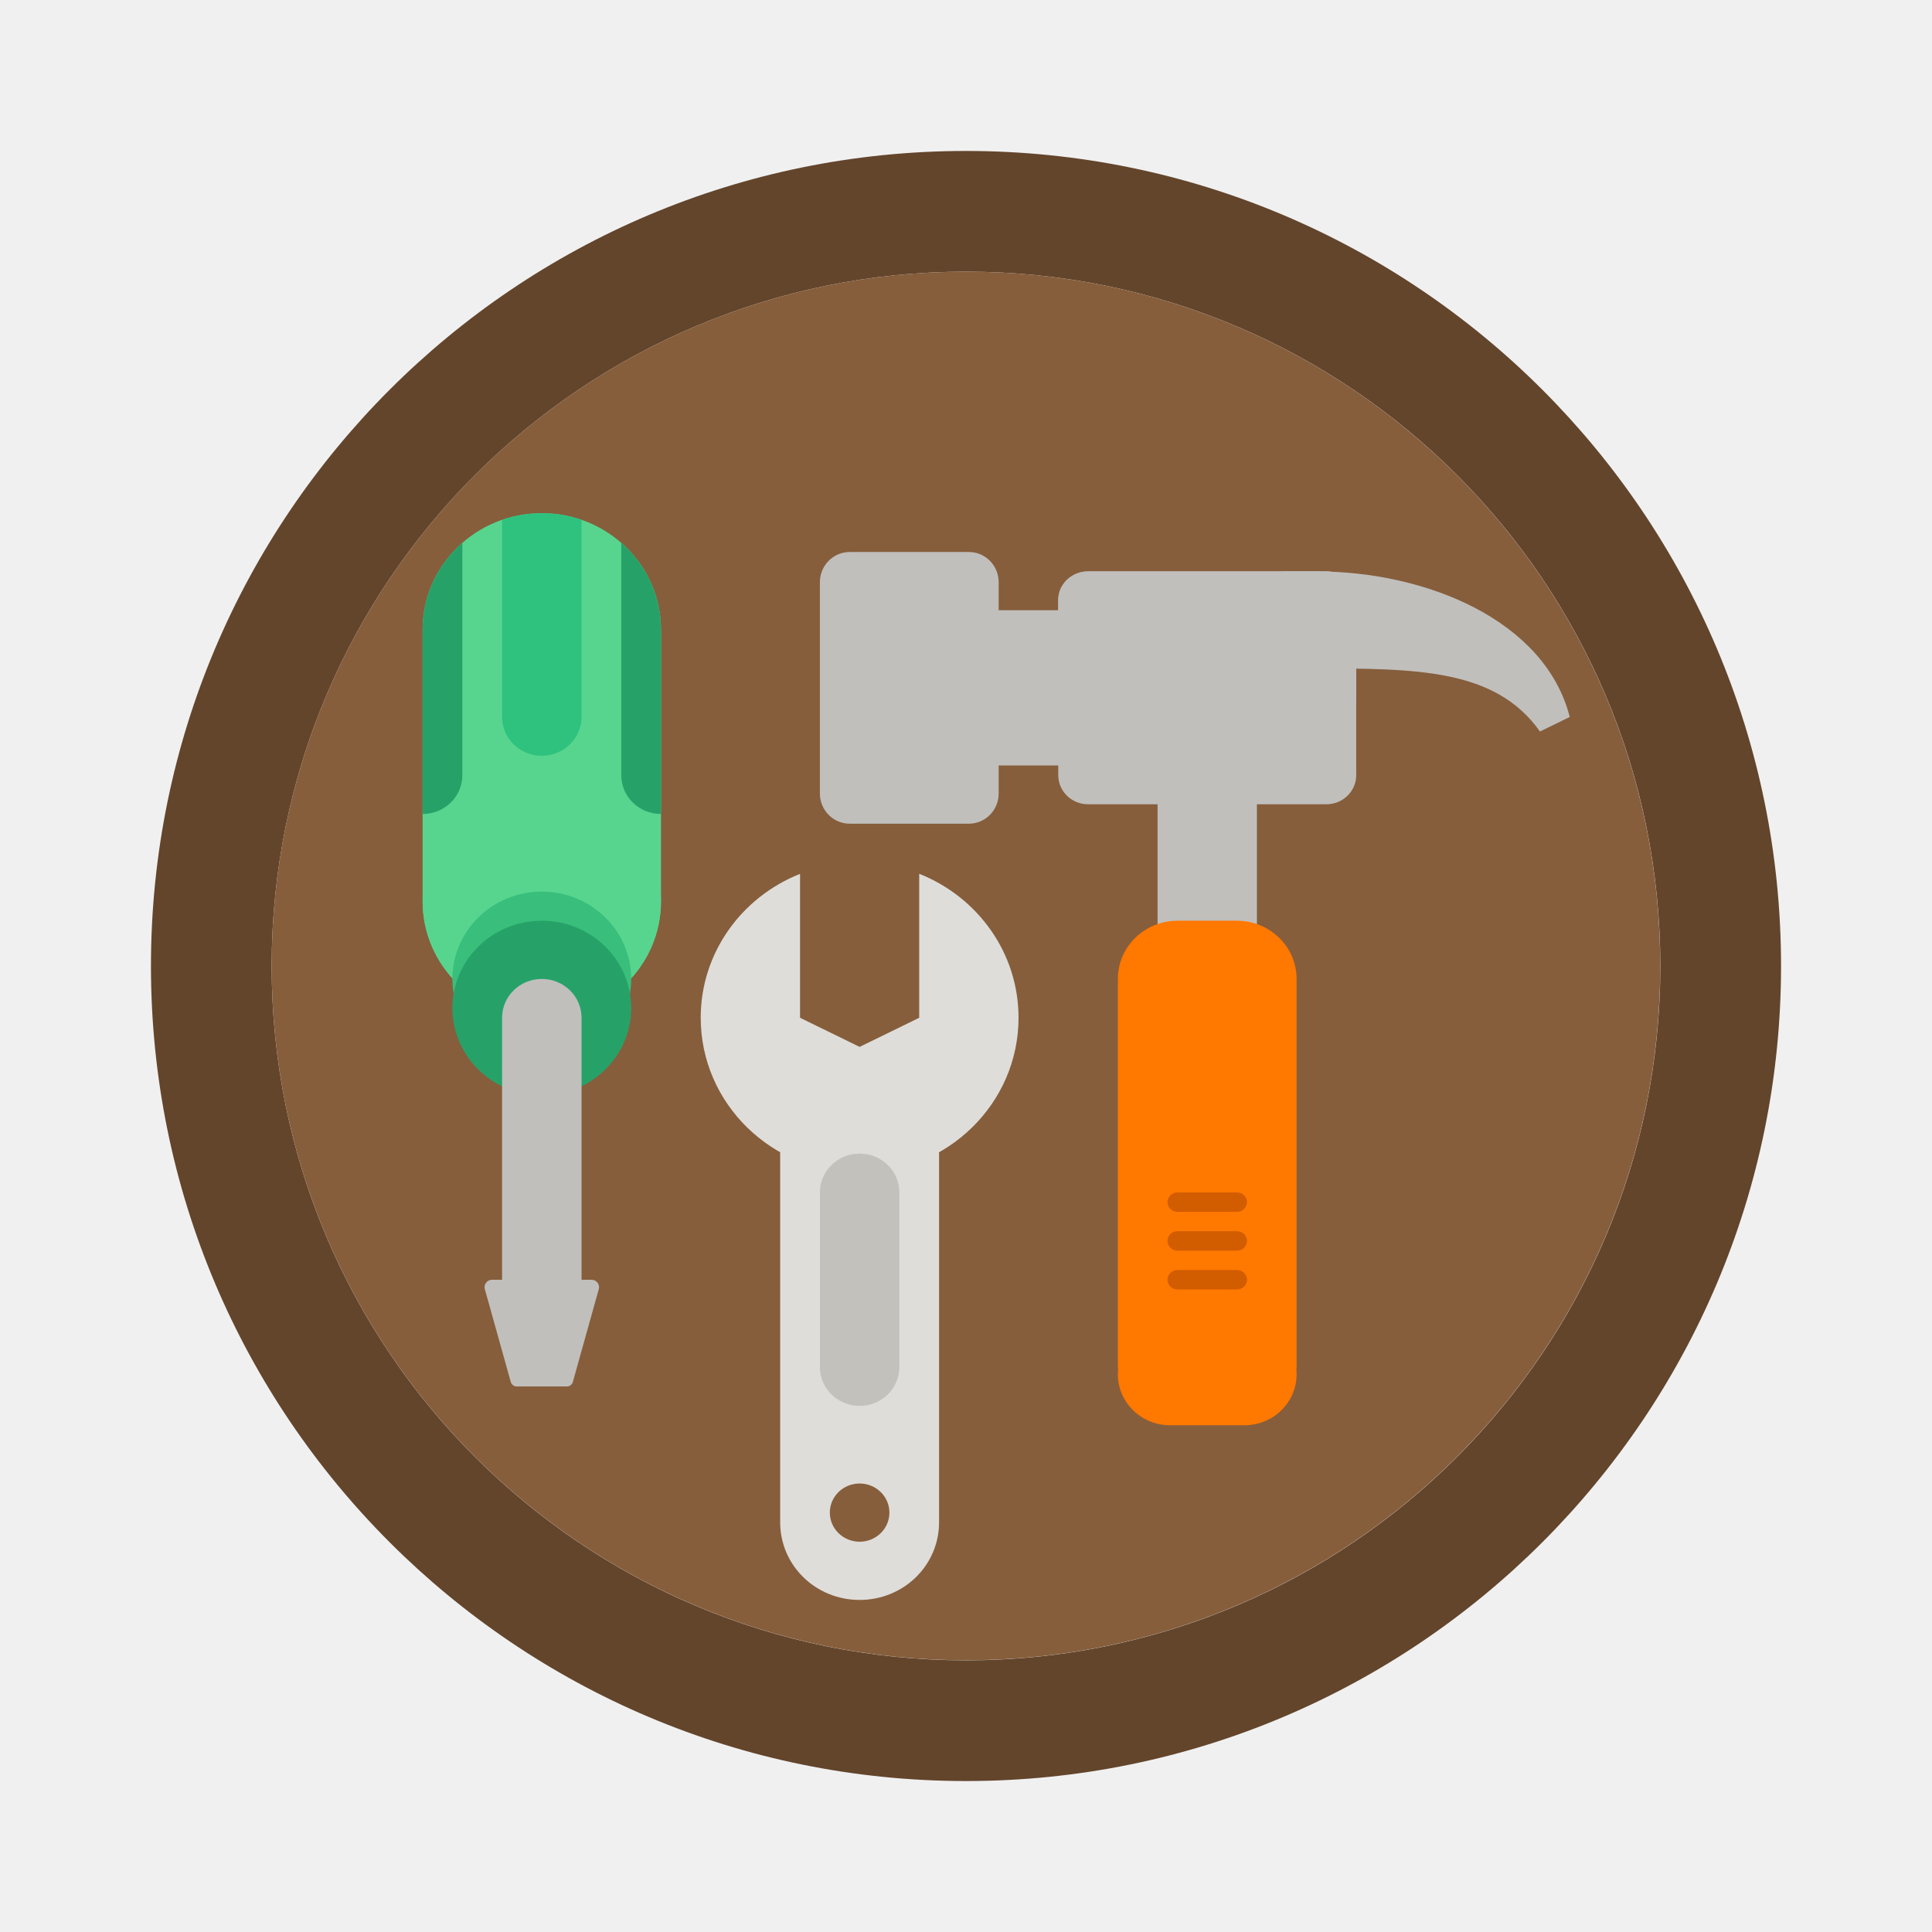
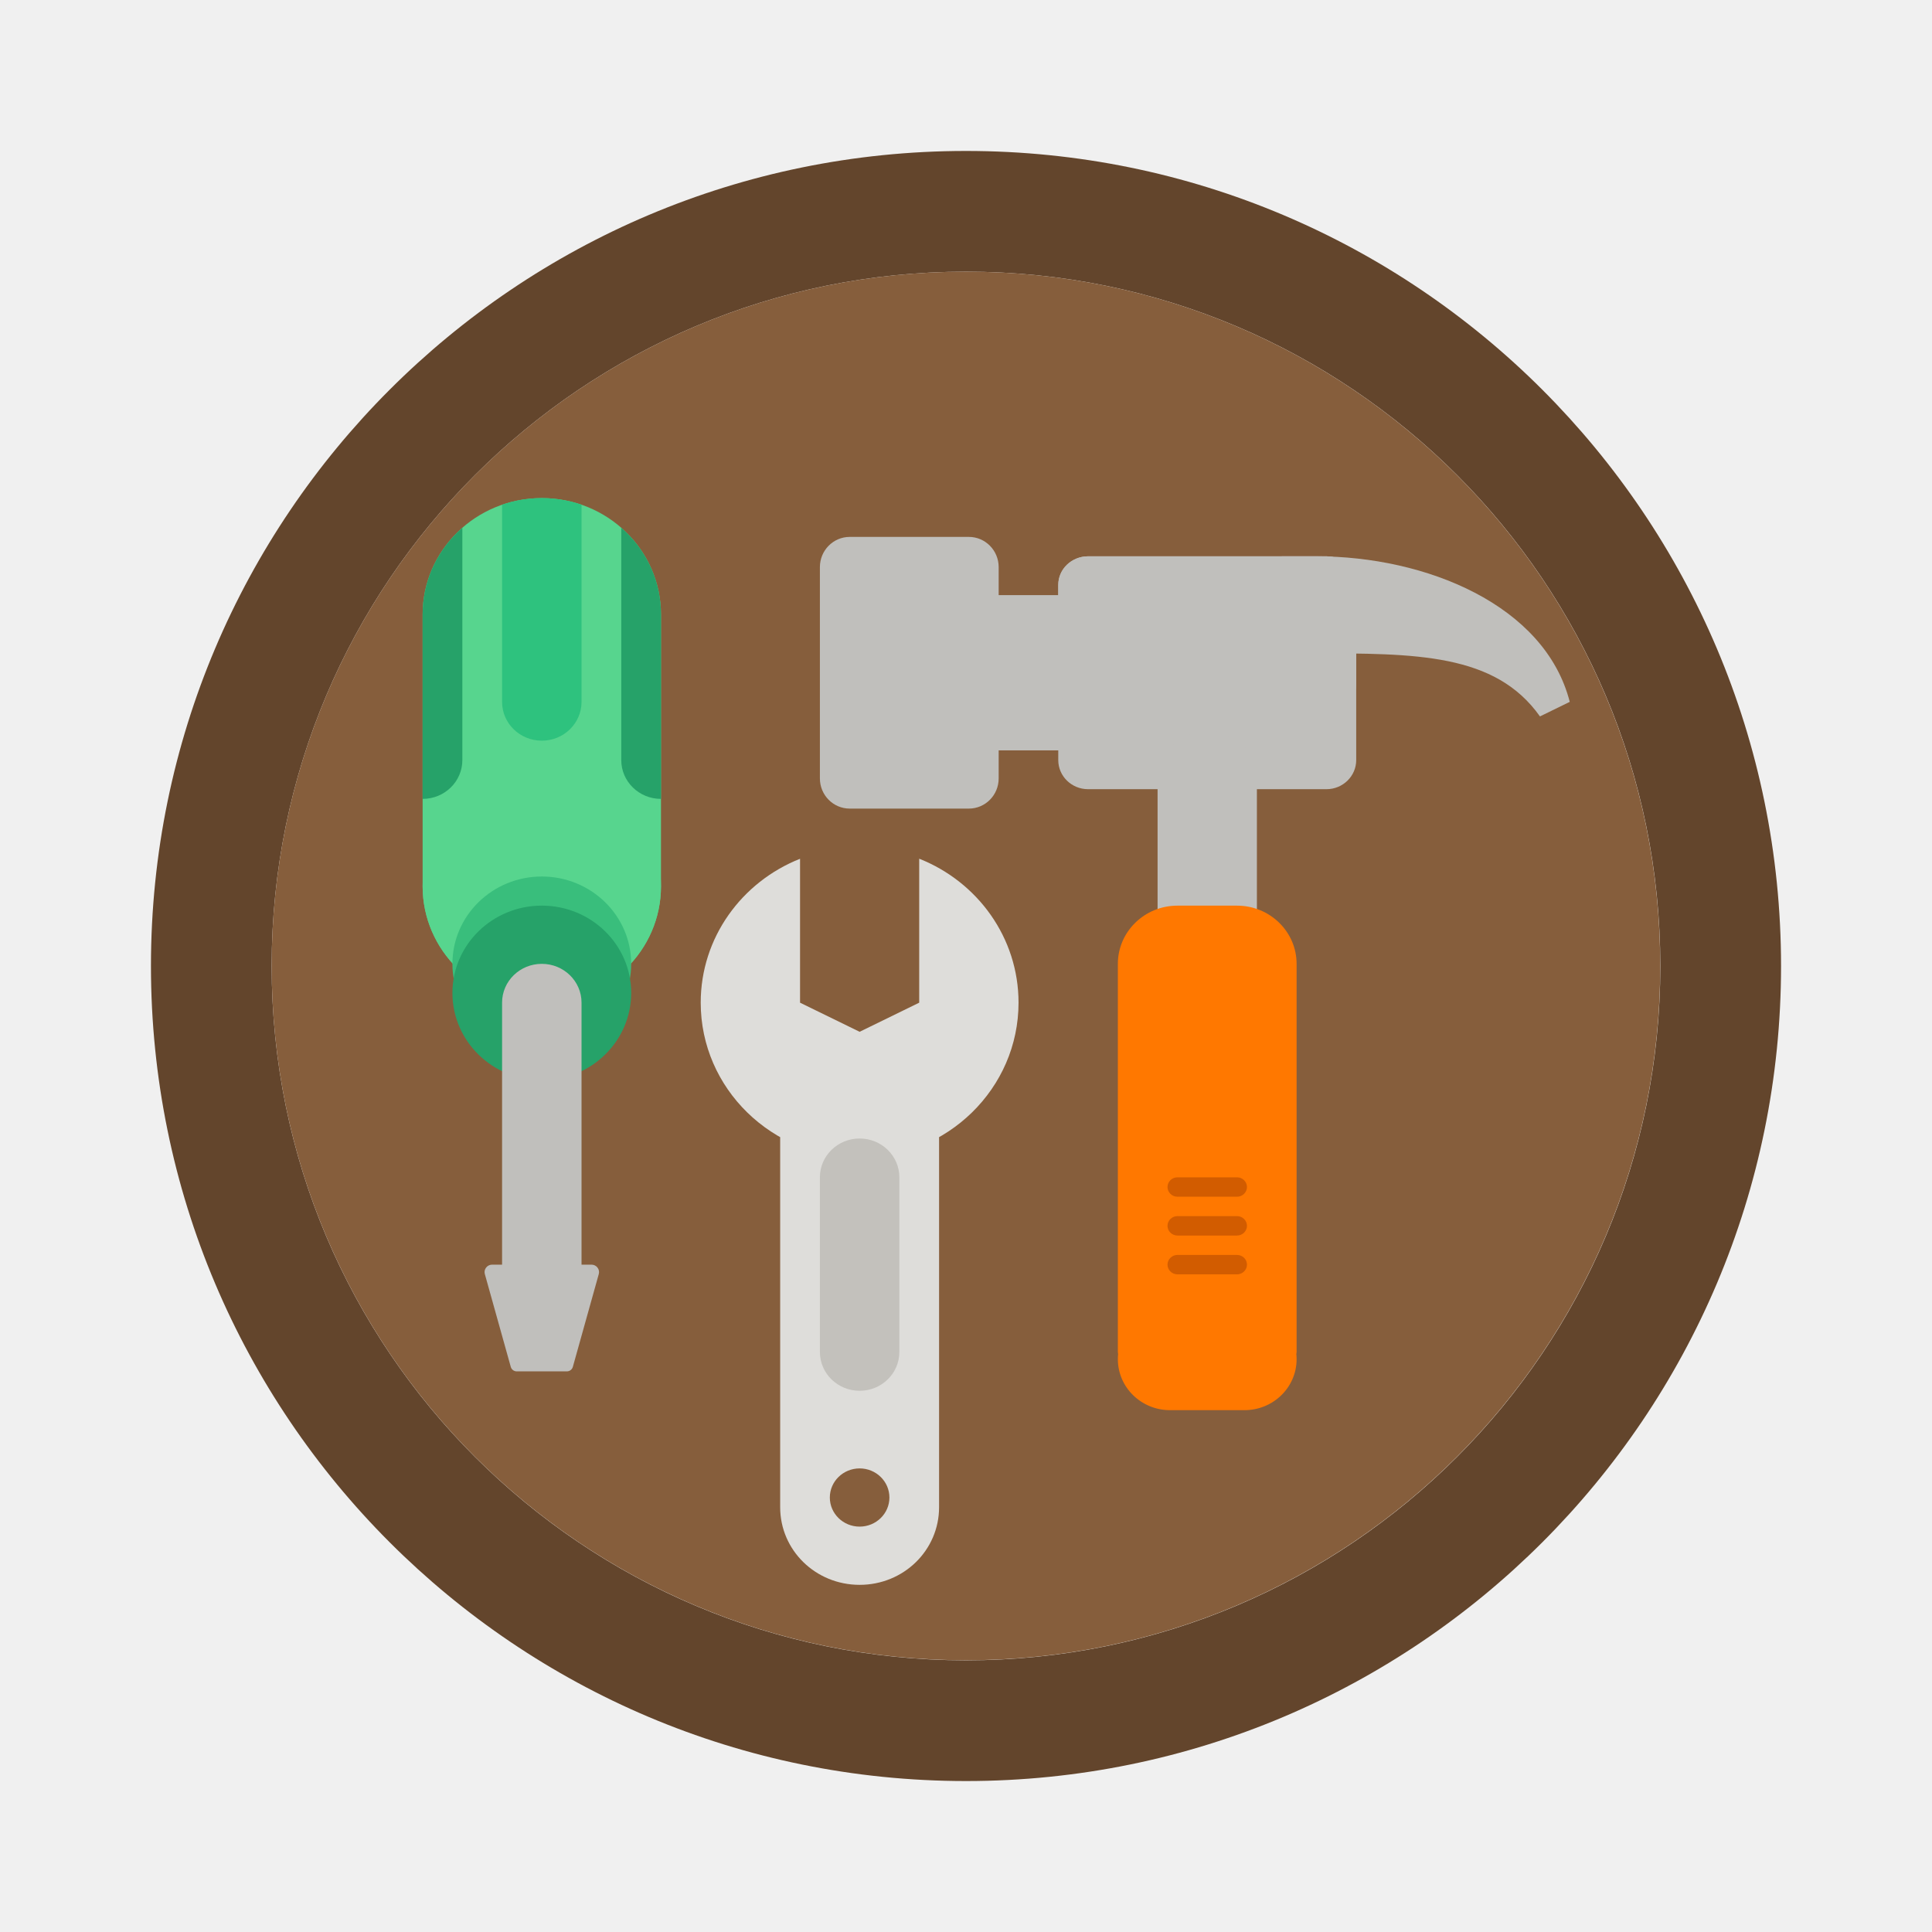
<svg xmlns="http://www.w3.org/2000/svg" xmlns:xlink="http://www.w3.org/1999/xlink" width="64" height="64" viewBox="0 0 16.933 16.933" version="1.1" id="svg8">
  <defs id="defs12">
    <linearGradient xlink:href="#linearGradient1065" id="linearGradient1067" x1="98" y1="98" x2="95" y2="95" gradientUnits="userSpaceOnUse" />
    <linearGradient id="linearGradient1065">
      <stop style="stop-color:#cbdff8;stop-opacity:1" offset="0" id="stop1061" />
      <stop style="stop-color:#99c1f1;stop-opacity:1" offset="1" id="stop1063" />
    </linearGradient>
    <linearGradient xlink:href="#linearGradient20900" id="linearGradient21324" x1="16.404" y1="16.404" x2="17.462" y2="16.404" gradientUnits="userSpaceOnUse" />
    <linearGradient id="linearGradient20900">
      <stop style="stop-color:#9a9996;stop-opacity:1" offset="0" id="stop20896" />
      <stop style="stop-color:#deddda;stop-opacity:1" offset="0.5" id="stop21712" />
      <stop style="stop-color:#9a9996;stop-opacity:1" offset="1" id="stop20898" />
    </linearGradient>
    <linearGradient xlink:href="#linearGradient28680" id="linearGradient28674" x1="11.642" y1="10.583" x2="22.225" y2="10.583" gradientUnits="userSpaceOnUse" />
    <linearGradient id="linearGradient28680">
      <stop style="stop-color:#e5a50a;stop-opacity:1" offset="0" id="stop28676" />
      <stop style="stop-color:#f5c211;stop-opacity:1" offset="0.15" id="stop28854" />
      <stop style="stop-color:#e5a50a;stop-opacity:1" offset="0.5" id="stop28984" />
      <stop style="stop-color:#f5c211;stop-opacity:1" offset="0.85" id="stop28716" />
      <stop style="stop-color:#e5a50a;stop-opacity:1" offset="1" id="stop28678" />
    </linearGradient>
    <linearGradient xlink:href="#linearGradient29916" id="linearGradient29918" x1="13.229" y1="10.054" x2="20.637" y2="10.054" gradientUnits="userSpaceOnUse" />
    <linearGradient id="linearGradient29916">
      <stop style="stop-color:#e5a50a;stop-opacity:1" offset="0" id="stop29912" />
      <stop style="stop-color:#f2bc10;stop-opacity:1" offset="0.143" id="stop30018" />
      <stop style="stop-color:#e5a50a;stop-opacity:1" offset="0.5" id="stop30020" />
      <stop style="stop-color:#f2bc10;stop-opacity:1" offset="0.857" id="stop30086" />
      <stop style="stop-color:#e5a50a;stop-opacity:1" offset="1" id="stop29914" />
    </linearGradient>
    <linearGradient xlink:href="#linearGradient31276" id="linearGradient31270" x1="12.7" y1="7.408" x2="21.167" y2="7.408" gradientUnits="userSpaceOnUse" />
    <linearGradient id="linearGradient31276">
      <stop style="stop-color:#f2bc10;stop-opacity:1" offset="0" id="stop31272" />
      <stop style="stop-color:#f5c211;stop-opacity:1" offset="0.188" id="stop31570" />
      <stop style="stop-color:#f2bc10;stop-opacity:1" offset="0.5" id="stop31440" />
      <stop style="stop-color:#f5c211;stop-opacity:1" offset="0.813" id="stop31572" />
      <stop style="stop-color:#f2bc10;stop-opacity:1" offset="1" id="stop31274" />
    </linearGradient>
    <linearGradient id="a" x1="43" x2="49" y1="44" y2="50" gradientTransform="matrix(0.26458,0,0,0.26458,0.0281086,0.0241093)" gradientUnits="userSpaceOnUse">
      <stop offset="0" id="stop430" />
      <stop stop-opacity="0" offset="1" id="stop432" />
    </linearGradient>
    <linearGradient id="a-3" gradientTransform="matrix(1,0,0,0.769237,-8,39.07671)" gradientUnits="userSpaceOnUse" x1="16" x2="128" y1="74" y2="74">
      <stop offset="0" stop-color="#63452c" id="stop2" />
      <stop offset="0.036" stop-color="#865e3c" id="stop4" />
      <stop offset="0.071" stop-color="#63452c" id="stop6" />
      <stop offset="0.929" stop-color="#63452c" id="stop8" />
      <stop offset="0.964" stop-color="#865e3c" id="stop10" />
      <stop offset="1" stop-color="#63452c" id="stop12" />
    </linearGradient>
    <clipPath id="f">
      <path d="m 20,10 h 8 v 25 h -8 z m 0,0" id="path43" />
    </clipPath>
    <clipPath id="g">
      <path d="m 24,10 c -6.629,0 -12,5.371 -12,12 v 22 c 0,2.211 1.789,4 4,4 1.105,0 2,0.895 2,2 v 7 c 0,1.105 -0.895,2 -2,2 -2.211,0 -4,1.789 -4,4 v 2 h 24 v -2 c 0,-2.211 -1.789,-4 -4,-4 -1.105,0 -2,-0.895 -2,-2 v -7 c 0,-1.105 0.895,-2 2,-2 2.211,0 4,-1.789 4,-4 V 22 C 36,15.371 30.629,10 24,10 Z m 0,0" id="path46" />
    </clipPath>
    <clipPath id="h">
      <path d="m 32,10 h 4 v 31 h -4 z m 0,0" id="path49" />
    </clipPath>
    <clipPath id="i">
      <path d="m 24,10 c -6.629,0 -12,5.371 -12,12 v 22 c 0,2.211 1.789,4 4,4 1.105,0 2,0.895 2,2 v 7 c 0,1.105 -0.895,2 -2,2 -2.211,0 -4,1.789 -4,4 v 2 h 24 v -2 c 0,-2.211 -1.789,-4 -4,-4 -1.105,0 -2,-0.895 -2,-2 v -7 c 0,-1.105 0.895,-2 2,-2 2.211,0 4,-1.789 4,-4 V 22 C 36,15.371 30.629,10 24,10 Z m 0,0" id="path52" />
    </clipPath>
    <clipPath id="j">
      <path d="m 12,10 h 4 v 31 h -4 z m 0,0" id="path55" />
    </clipPath>
    <clipPath id="k">
      <path d="m 24,10 c -6.629,0 -12,5.371 -12,12 v 22 c 0,2.211 1.789,4 4,4 1.105,0 2,0.895 2,2 v 7 c 0,1.105 -0.895,2 -2,2 -2.211,0 -4,1.789 -4,4 v 2 h 24 v -2 c 0,-2.211 -1.789,-4 -4,-4 -1.105,0 -2,-0.895 -2,-2 v -7 c 0,-1.105 0.895,-2 2,-2 2.211,0 4,-1.789 4,-4 V 22 C 36,15.371 30.629,10 24,10 Z m 0,0" id="path58" />
    </clipPath>
    <linearGradient id="m" gradientTransform="matrix(1.5,0,0,1.555555,-62,-59.11081)" x1="81" x2="81" xlink:href="#l" y1="47" y2="65" />
    <linearGradient id="l" gradientUnits="userSpaceOnUse">
      <stop offset="0" stop-color="#c0bfbc" id="stop61" />
      <stop offset="0.5" stop-color="#deddda" id="stop63" />
      <stop offset="1" stop-color="#9a9996" id="stop65" />
    </linearGradient>
    <linearGradient id="n" gradientTransform="matrix(0.833334,0,0,0.821429,9.333274,-143.4286)" x1="92" x2="104" xlink:href="#l" y1="244" y2="244" />
    <linearGradient id="o" gradientTransform="matrix(1.5,0,0,0.928571,-56,-148.5714)" gradientUnits="userSpaceOnUse" x1="92" x2="104" y1="244" y2="244">
      <stop offset="0" stop-color="#ff7800" id="stop70" />
      <stop offset="0.25" stop-color="#ffa348" id="stop72" />
      <stop offset="0.75" stop-color="#ff7800" id="stop74" />
      <stop offset="1" stop-color="#c64600" id="stop76" />
    </linearGradient>
    <clipPath id="r">
      <rect height="152" width="192" id="rect87" x="0" y="0" />
    </clipPath>
    <mask id="q">
      <g filter="url(#p)" id="g84">
        <rect fill-opacity="0.4" height="128" width="128" id="rect82" x="0" y="0" />
      </g>
    </mask>
    <filter id="p" height="1" width="1" x="0" y="0">
      <feColorMatrix in="SourceGraphic" type="matrix" values="0 0 0 0 1 0 0 0 0 1 0 0 0 0 1 0 0 0 1 0" id="feColorMatrix79" />
    </filter>
    <clipPath id="t">
      <rect height="152" width="192" id="rect95" x="0" y="0" />
    </clipPath>
    <mask id="s">
      <g filter="url(#p)" id="g92">
        <rect fill-opacity="0.4" height="128" width="128" id="rect90" x="0" y="0" />
      </g>
    </mask>
    <filter id="filter4423" height="1" width="1" x="0" y="0">
      <feColorMatrix in="SourceGraphic" type="matrix" values="0 0 0 0 1 0 0 0 0 1 0 0 0 0 1 0 0 0 1 0" id="feColorMatrix4421" />
    </filter>
    <clipPath id="v">
      <rect height="152" width="192" id="rect103" x="0" y="0" />
    </clipPath>
    <mask id="u">
      <g filter="url(#p)" id="g100">
        <rect fill-opacity="0.4" height="128" width="128" id="rect98" x="0" y="0" />
      </g>
    </mask>
    <filter id="filter4432" height="1" width="1" x="0" y="0">
      <feColorMatrix in="SourceGraphic" type="matrix" values="0 0 0 0 1 0 0 0 0 1 0 0 0 0 1 0 0 0 1 0" id="feColorMatrix4430" />
    </filter>
  </defs>
  <path id="circle2-3" style="fill:#63452c;fill-opacity:1;stroke-width:1;paint-order:stroke markers fill" d="M 8.466,1.323 A 7.144,7.144 0 0 0 1.323,8.466 7.144,7.144 0 0 0 8.466,15.61 7.144,7.144 0 0 0 15.61,8.466 7.144,7.144 0 0 0 8.466,1.323 Z m 0,1.058 A 6.085,6.085 0 0 1 14.552,8.466 6.085,6.085 0 0 1 8.466,14.552 6.085,6.085 0 0 1 2.381,8.466 6.085,6.085 0 0 1 8.466,2.381 Z" />
  <circle cx="8.466" cy="8.466" fill="#ffffff" opacity="0.1" style="display:inline;stroke-width:1;paint-order:stroke markers fill;fill:#865e3c;fill-opacity:1;opacity:1" id="circle4" r="6.085" />
-   <g id="g504" transform="matrix(0.08704735,0,0,0.08504297,2.659526,3.647398)">
+   <g id="g504" transform="matrix(0.08704735,0,0,0.08504297,2.659525,3.515109)">
    <g id="g4343">
      <g id="g4360">
        <path d="m 24,10 c -6.629,0 -12,5.371 -12,12 v 28 c 0,6.629 5.371,12 12,12 6.629,0 12,-5.371 12,-12 V 22 C 36,15.371 30.629,10 24,10 Z m 0,0" fill="url(#b)" id="path110" style="fill:#57d58e;fill-opacity:1" />
        <path d="m 36,50 c 0,6.629 -5.371,12 -12,12 -6.629,0 -12,-5.371 -12,-12 0,-6.629 5.371,-12 12,-12 6.629,0 12,5.371 12,12 z m 0,0" fill="url(#c)" id="path112" style="fill:#57d58e;fill-opacity:1" />
        <path d="m 33,58 c 0,4.969 -4.031,9 -9,9 -4.969,0 -9,-4.031 -9,-9 0,-4.969 4.031,-9 9,-9 4.969,0 9,4.031 9,9 z m 0,0" fill="url(#d)" id="path114" style="fill:#39be7c;fill-opacity:1" />
        <path d="m 33,61 c 0,4.969 -4.031,9 -9,9 -4.969,0 -9,-4.031 -9,-9 0,-4.969 4.031,-9 9,-9 4.969,0 9,4.031 9,9 z m 0,0" fill="#26a269" id="path116" />
        <path d="M 28,92 V 62 c 0,-2.211 -1.789,-4 -4,-4 -2.211,0 -4,1.789 -4,4 v 30 c 0,2.211 1.789,4 4,4 2.211,0 4,-1.789 4,-4 z m 0,0" fill="url(#e)" id="path118" style="fill:#c0bfbc;fill-opacity:1" />
        <path d="M 29.738,89.965 27.125,99.535 C 27.051,99.809 26.805,100 26.52,100 H 21.48 C 21.195,100 20.949,99.809 20.875,99.535 L 18.262,89.965 C 18.199,89.734 18.25,89.488 18.395,89.301 18.539,89.109 18.762,89 19,89 h 10 c 0.238,0 0.461,0.109 0.605,0.301 0.145,0.188 0.195,0.434 0.133,0.664 z m 0,0" fill="#c0bfbc" id="path120" />
      </g>
      <g clip-path="url(#f)" id="g128">
        <g clip-path="url(#g)" id="g126">
          <path d="m 28,-12 v 43 c 0,2.211 -1.789,4 -4,4 -2.211,0 -4,-1.789 -4,-4 v -43 c 0,-2.211 1.789,-4 4,-4 2.211,0 4,1.789 4,4 z m 0,0" fill="#2ec27e" id="path124" />
        </g>
      </g>
      <g clip-path="url(#h)" id="g134" transform="translate(1.6021625e-6)">
        <g clip-path="url(#i)" id="g132">
          <path d="m 40,-6 v 43 c 0,2.211 -1.789,4 -4,4 -2.211,0 -4,-1.789 -4,-4 V -6 c 0,-2.211 1.789,-4 4,-4 2.211,0 4,1.789 4,4 z m 0,0" fill="#26a269" id="path130" />
        </g>
      </g>
      <g clip-path="url(#j)" id="g140" transform="translate(1.6021625e-6)">
        <g clip-path="url(#k)" id="g138">
          <path d="m 16,-6 v 43 c 0,2.211 -1.789,4 -4,4 C 9.789,41 8,39.211 8,37 V -6 c 0,-2.211 1.789,-4 4,-4 2.211,0 4,1.789 4,4 z m 0,0" fill="#26a269" id="path136" />
        </g>
      </g>
    </g>
    <g id="g9403">
      <path d="M 67,20 H 85 V 36 H 67 Z m 0,0" fill="#9a9996" id="path144" style="fill:#c0bfbc;fill-opacity:1" />
      <path d="m 55,14 h 12 c 1.656,0 3,1.395 3,3.113 V 38.891 C 70,40.609 68.656,42 67,42 H 55 c -1.656,0 -3,-1.391 -3,-3.109 V 17.113 C 52,15.395 53.344,14 55,14 Z m 0,0" fill="url(#m)" id="path146" style="fill:#c0bfbc;fill-opacity:1" />
      <path d="m 79,16 h 24 c 1.656,0 3,1.344 3,3 v 18 c 0,1.656 -1.344,3 -3,3 H 79 c -1.656,0 -3,-1.344 -3,-3 V 19 c 0,-1.656 1.344,-3 3,-3 z m 0,0" fill="#9a9996" id="path148" style="fill:#c0bfbc;fill-opacity:1" />
      <path d="m 101.5,26 c 10.555,0 18.5,0 23,6.5 l 3,-1.5 C 125,21 113,16 102,16 h -3.5 z m 0,0" fill="#c0bfbc" id="path152" style="fill:#c0bfbc;fill-opacity:1" />
      <path d="m 79,16 h 24 c 1.656,0 3,1.305 3,2.91 V 29.09 C 106,30.699 104.656,32 103,32 H 79 c -1.656,0 -3,-1.301 -3,-2.91 V 18.91 C 76,17.305 77.344,16 79,16 Z m 0,0" fill="#c0bfbc" id="path154" style="fill:#c0bfbc;fill-opacity:1" />
      <path d="m 91,34 c 2.762,0 5,2.238 5,5 v 36 c 0,2.762 -2.238,5 -5,5 -2.762,0 -5,-2.238 -5,-5 V 39 c 0,-2.762 2.238,-5 5,-5 z m 0,0" fill="url(#n)" id="path156" style="fill:#c0bfbc;fill-opacity:1" />
      <path id="path158" style="fill:#ff7800;fill-opacity:1" d="m 88,52.002 c -3.312,0 -5.999,2.687 -5.999,5.999 v 39.998 c 0,0.074 0.022,0.143 0.025,0.216 2.26e-4,0.006 -2.44e-4,0.012 0,0.019 -0.017,0.17 -0.025,0.339 -0.025,0.513 0,2.898 2.353,5.251 5.251,5.251 h 0.748 5.999 0.748 c 2.898,0 5.251,-2.353 5.251,-5.251 0,-0.175 -0.008,-0.343 -0.025,-0.513 -6.03e-4,-0.006 6.24e-4,-0.012 0,-0.019 0.003,-0.073 0.025,-0.142 0.025,-0.216 V 58.001 c 0,-3.312 -2.687,-5.999 -5.999,-5.999 z" />
      <g clip-path="url(#r)" mask="url(#q)" transform="translate(-8,-16)" id="g164">
        <path d="m 96,96 h 6 c 0.551,0 1,0.449 1,1 0,0.551 -0.449,1 -1,1 h -6 c -0.551,0 -1,-0.449 -1,-1 0,-0.551 0.449,-1 1,-1 z m 0,0" fill="#8f3200" id="path162" />
      </g>
      <g clip-path="url(#t)" mask="url(#s)" transform="translate(-8,-16)" id="g168">
        <path d="m 96,100 h 6 c 0.551,0 1,0.449 1,1 0,0.551 -0.449,1 -1,1 h -6 c -0.551,0 -1,-0.449 -1,-1 0,-0.551 0.449,-1 1,-1 z m 0,0" fill="#8f3200" id="path166" />
      </g>
      <g clip-path="url(#v)" mask="url(#u)" transform="translate(-8,-16)" id="g172">
        <path d="m 96,104 h 6 c 0.551,0 1,0.449 1,1 0,0.551 -0.449,1 -1,1 h -6 c -0.551,0 -1,-0.449 -1,-1 0,-0.551 0.449,-1 1,-1 z m 0,0" fill="#8f3200" id="path170" />
      </g>
    </g>
    <g id="g9388">
      <path id="path176" d="m 61.999,47.165 v 14.838 l -5.999,3 -5.999,-3 v -14.831 c -5.862,2.374 -10.001,8.118 -10.001,14.831 0,8.836 7.164,16 16,16 8.836,0 16,-7.164 16,-16 0,-6.715 -4.137,-12.464 -10.001,-14.838 z" style="fill:#deddda;fill-opacity:1" />
      <path d="m 56,68 c -4.434,0 -8,3.566 -8,8 v 38 c 0,4.434 3.566,8 8,8 4.434,0 8,-3.566 8,-8 V 76 c 0,-4.434 -3.566,-8 -8,-8 z m 0,42 c 1.656,0 3,1.344 3,3 0,1.656 -1.344,3 -3,3 -1.656,0 -3,-1.344 -3,-3 0,-1.656 1.344,-3 3,-3 z m 0,0" fill="#deddda" id="path180" />
      <path d="m 56,76 c 2.211,0 4,1.789 4,4 v 18 c 0,2.211 -1.789,4 -4,4 -2.211,0 -4,-1.789 -4,-4 V 80 c 0,-2.211 1.789,-4 4,-4 z m 0,0" fill="#a7a6a4" id="path182" style="fill:#c3c1bc;fill-opacity:1" />
    </g>
  </g>
</svg>
